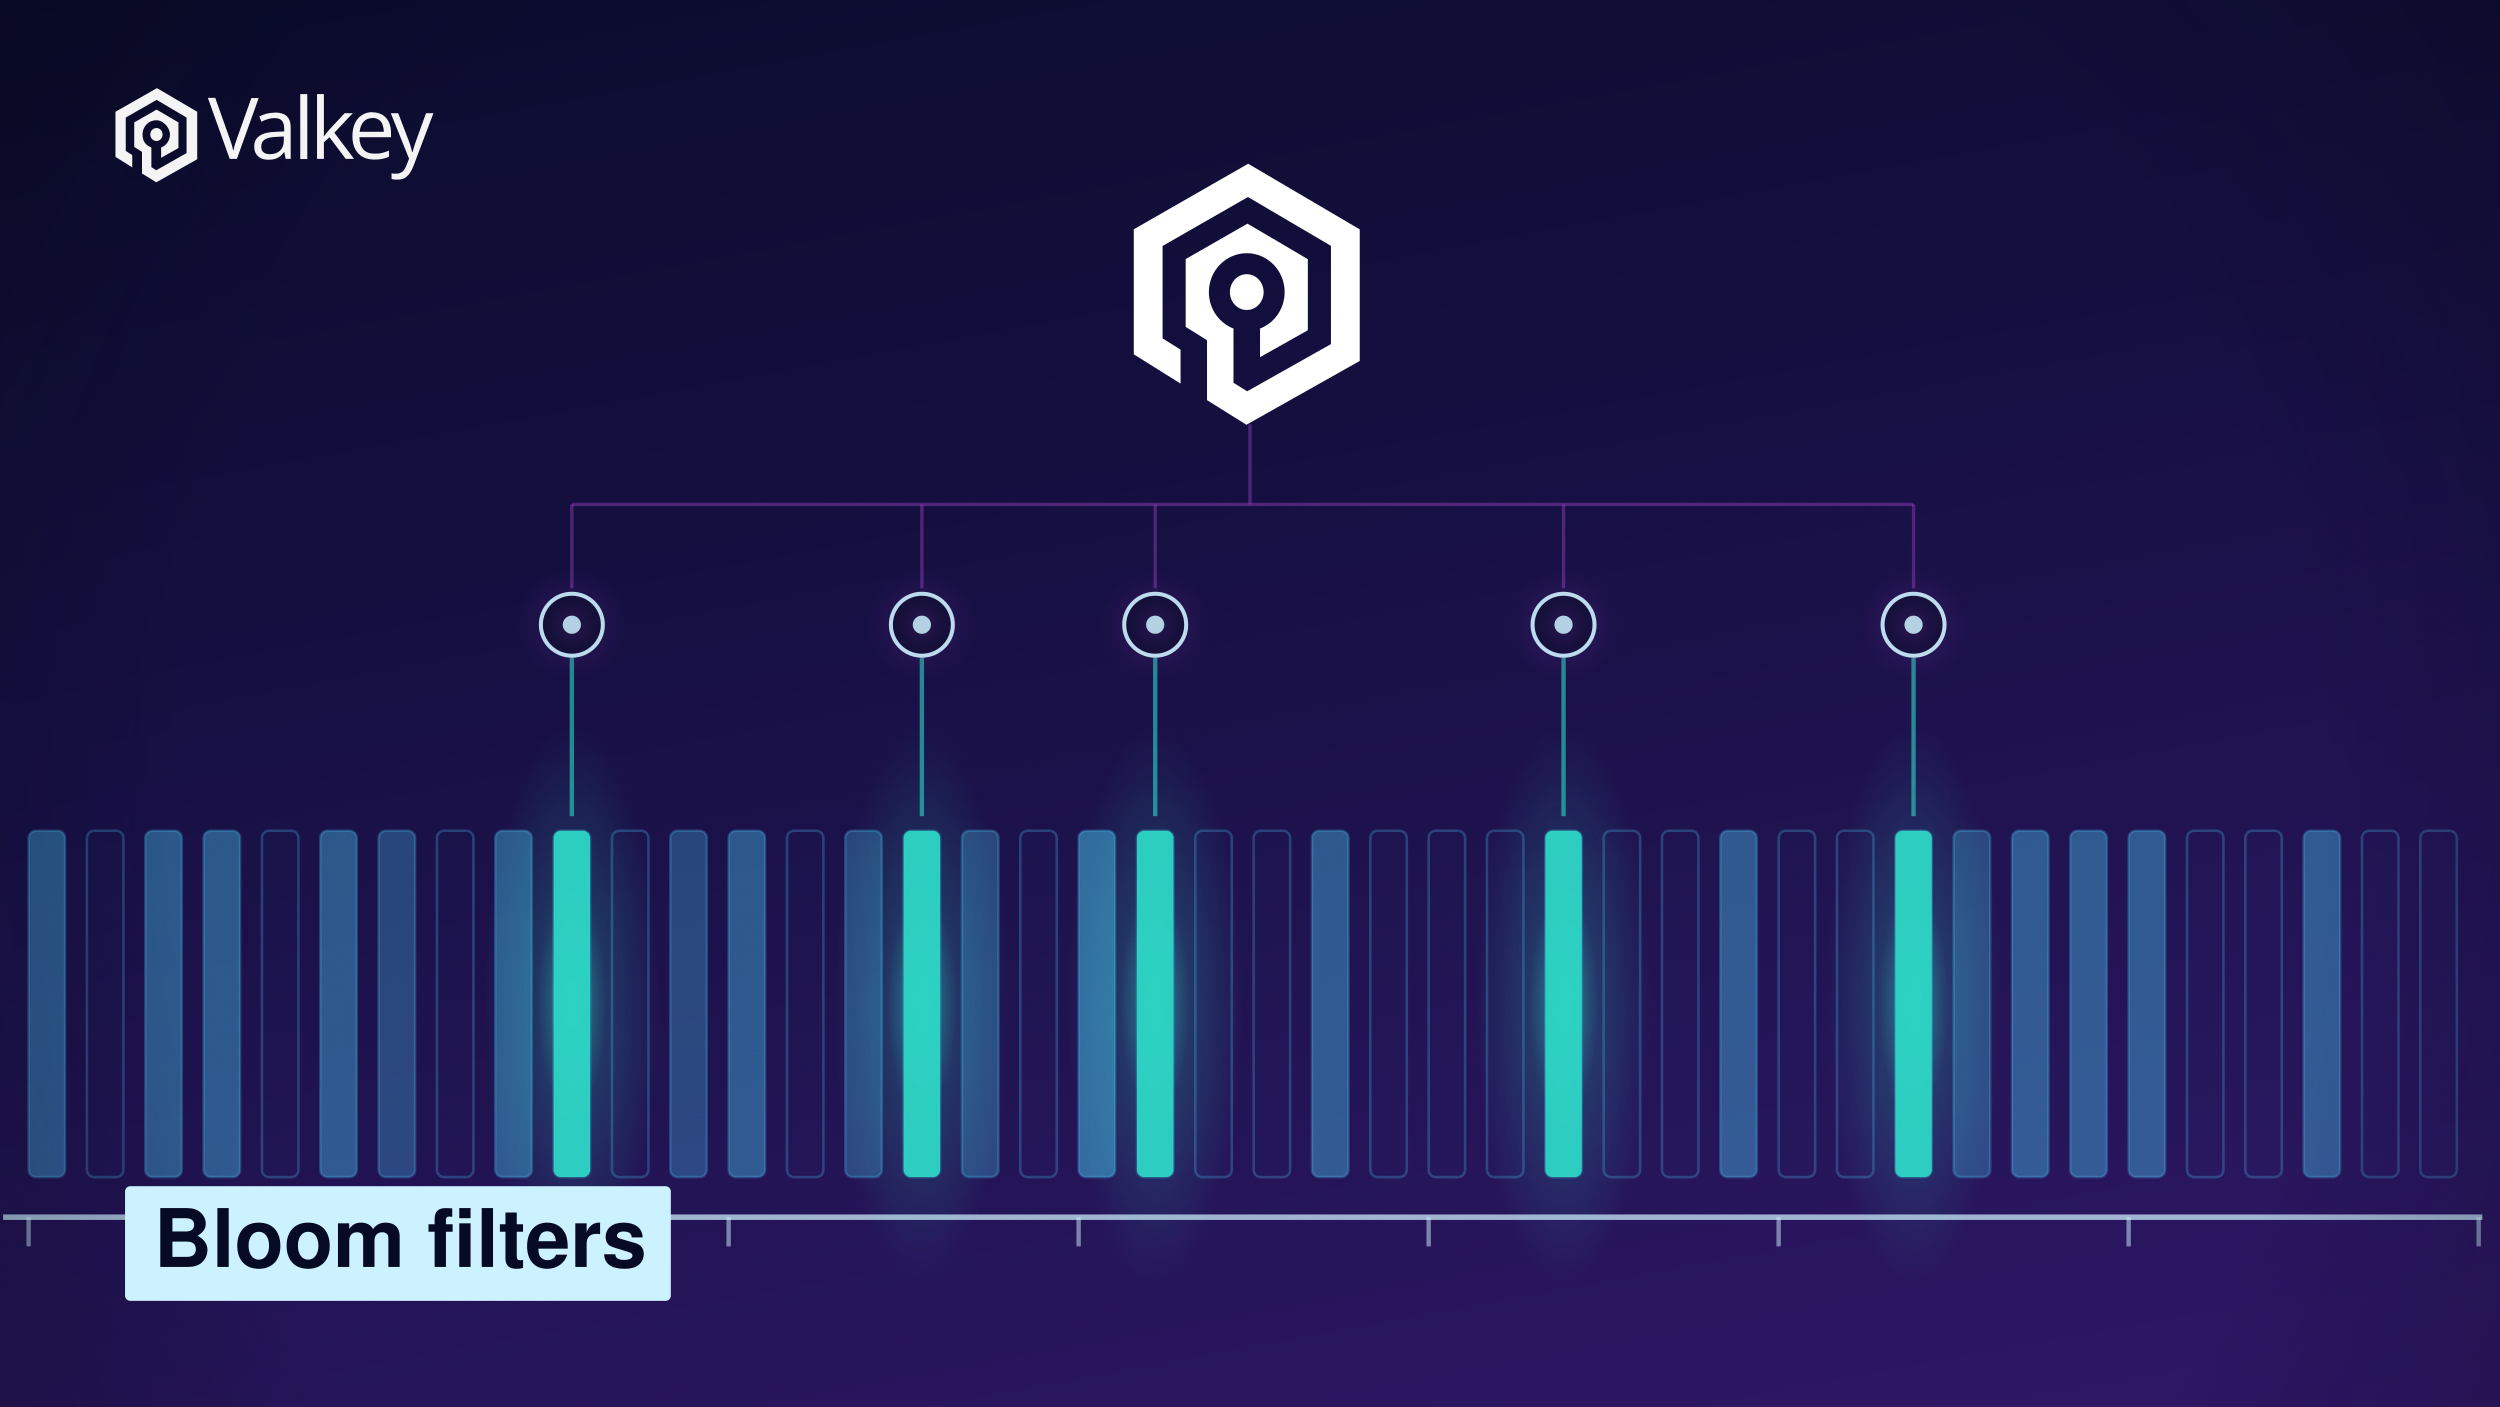
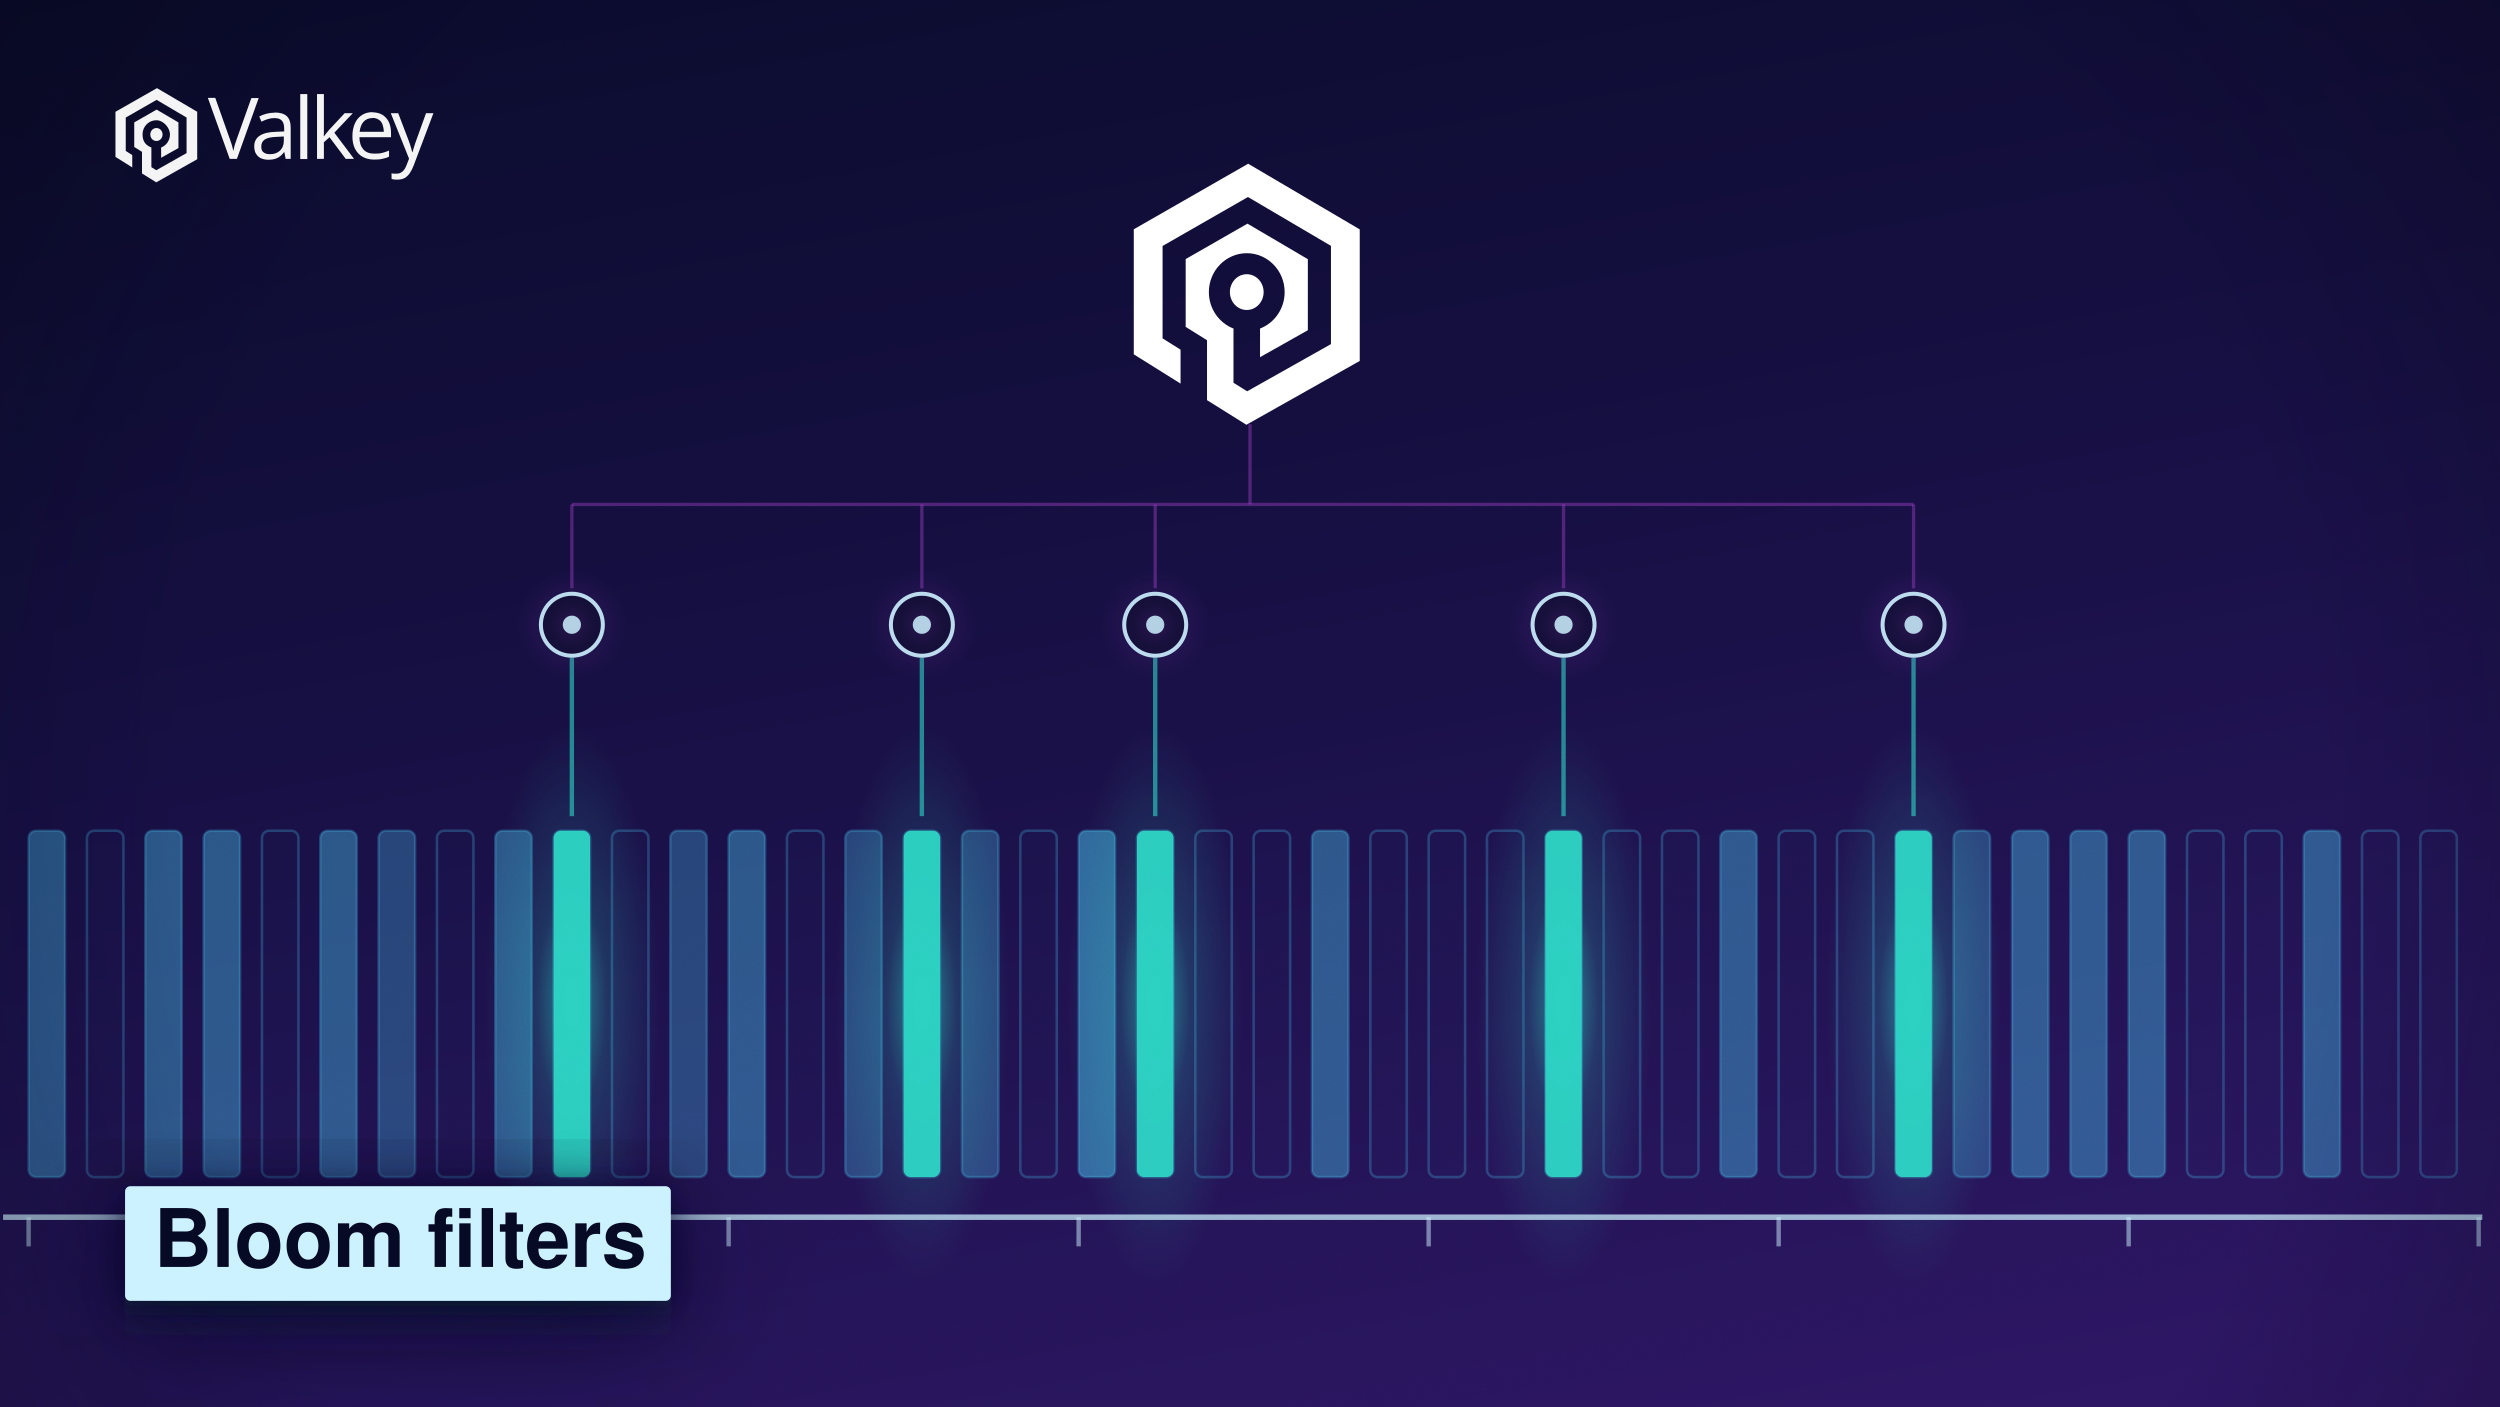
<svg xmlns="http://www.w3.org/2000/svg" width="1920" height="1080" viewBox="274.3 89.3 1371.4 771.4">
  <defs>
    <linearGradient id="sky" x1="0" y1="0" x2="0.32" y2="1">
      <stop offset="0" stop-color="#060A24" />
      <stop offset="0.48" stop-color="#171043" />
      <stop offset="1" stop-color="#301868" />
    </linearGradient>
    <radialGradient id="vignette" gradientUnits="userSpaceOnUse" cx="960" cy="540" r="1180">
      <stop offset="0.5" stop-color="#03040F" stop-opacity="0" />
      <stop offset="1" stop-color="#03040F" stop-opacity="0.8" />
    </radialGradient>
    <radialGradient id="scrim">
      <stop offset="0" stop-color="#060A24" stop-opacity="0.72" />
      <stop offset="0.6" stop-color="#060A24" stop-opacity="0.45" />
      <stop offset="1" stop-color="#060A24" stop-opacity="0" />
    </radialGradient>
    <filter id="grain" x="0" y="0" width="100%" height="100%">
      <feTurbulence type="fractalNoise" baseFrequency="0.85" numOctaves="4" stitchTiles="stitch" />
      <feColorMatrix type="saturate" values="0" />
    </filter>
    <radialGradient id="h-cyan">
      <stop offset="0" stop-color="#46BDE9" stop-opacity="0.75" />
      <stop offset="0.4" stop-color="#46BDE9" stop-opacity="0.22" />
      <stop offset="1" stop-color="#46BDE9" stop-opacity="0" />
    </radialGradient>
    <radialGradient id="h-ice">
      <stop offset="0" stop-color="#CCF1FF" stop-opacity="0.75" />
      <stop offset="0.4" stop-color="#CCF1FF" stop-opacity="0.22" />
      <stop offset="1" stop-color="#CCF1FF" stop-opacity="0" />
    </radialGradient>
    <radialGradient id="h-mint">
      <stop offset="0" stop-color="#2CD5C4" stop-opacity="0.75" />
      <stop offset="0.4" stop-color="#2CD5C4" stop-opacity="0.22" />
      <stop offset="1" stop-color="#2CD5C4" stop-opacity="0" />
    </radialGradient>
    <radialGradient id="h-coral">
      <stop offset="0" stop-color="#F65275" stop-opacity="0.75" />
      <stop offset="0.4" stop-color="#F65275" stop-opacity="0.22" />
      <stop offset="1" stop-color="#F65275" stop-opacity="0" />
    </radialGradient>
    <radialGradient id="h-violet">
      <stop offset="0" stop-color="#963CBD" stop-opacity="0.75" />
      <stop offset="0.4" stop-color="#963CBD" stop-opacity="0.22" />
      <stop offset="1" stop-color="#963CBD" stop-opacity="0" />
    </radialGradient>
    <radialGradient id="h-gold">
      <stop offset="0" stop-color="#FFB81C" stop-opacity="0.75" />
      <stop offset="0.4" stop-color="#FFB81C" stop-opacity="0.22" />
      <stop offset="1" stop-color="#FFB81C" stop-opacity="0" />
    </radialGradient>
    <filter id="blur3" x="-70%" y="-70%" width="240%" height="240%">
      <feGaussianBlur stdDeviation="3" />
    </filter>
    <filter id="blur8" x="-70%" y="-70%" width="240%" height="240%">
      <feGaussianBlur stdDeviation="8" />
    </filter>
    <filter id="blur18" x="-70%" y="-70%" width="240%" height="240%">
      <feGaussianBlur stdDeviation="18" />
    </filter>
    <filter id="blur40" x="-70%" y="-70%" width="240%" height="240%">
      <feGaussianBlur stdDeviation="40" />
    </filter>
  </defs>
  <rect width="1920" height="1080" fill="url(#sky)" />
  <g>
    <rect x="290" y="545" width="20" height="190" rx="4" fill="#00A3E0" fill-opacity="0.05" stroke="#46BDE9" stroke-width="1.4" opacity="0.28" />
    <rect x="322" y="545" width="20" height="190" rx="4" fill="#00A3E0" fill-opacity="0.05" stroke="#46BDE9" stroke-width="1.4" opacity="0.28" />
    <rect x="354" y="545" width="20" height="190" rx="4" fill="#00A3E0" fill-opacity="0.05" stroke="#46BDE9" stroke-width="1.4" opacity="0.28" />
    <rect x="386" y="545" width="20" height="190" rx="4" fill="#00A3E0" fill-opacity="0.05" stroke="#46BDE9" stroke-width="1.4" opacity="0.28" />
    <rect x="418" y="545" width="20" height="190" rx="4" fill="#00A3E0" fill-opacity="0.05" stroke="#46BDE9" stroke-width="1.4" opacity="0.28" />
    <rect x="450" y="545" width="20" height="190" rx="4" fill="#00A3E0" fill-opacity="0.05" stroke="#46BDE9" stroke-width="1.4" opacity="0.28" />
    <rect x="482" y="545" width="20" height="190" rx="4" fill="#00A3E0" fill-opacity="0.05" stroke="#46BDE9" stroke-width="1.4" opacity="0.28" />
    <rect x="514" y="545" width="20" height="190" rx="4" fill="#00A3E0" fill-opacity="0.05" stroke="#46BDE9" stroke-width="1.4" opacity="0.28" />
    <rect x="546" y="545" width="20" height="190" rx="4" fill="#00A3E0" fill-opacity="0.05" stroke="#46BDE9" stroke-width="1.4" opacity="0.28" />
    <rect x="578" y="545" width="20" height="190" rx="4" fill="#00A3E0" fill-opacity="0.05" stroke="#46BDE9" stroke-width="1.4" opacity="0.28" />
    <rect x="610" y="545" width="20" height="190" rx="4" fill="#00A3E0" fill-opacity="0.05" stroke="#46BDE9" stroke-width="1.4" opacity="0.28" />
    <rect x="642" y="545" width="20" height="190" rx="4" fill="#00A3E0" fill-opacity="0.05" stroke="#46BDE9" stroke-width="1.4" opacity="0.28" />
    <rect x="674" y="545" width="20" height="190" rx="4" fill="#00A3E0" fill-opacity="0.05" stroke="#46BDE9" stroke-width="1.4" opacity="0.28" />
    <rect x="706" y="545" width="20" height="190" rx="4" fill="#00A3E0" fill-opacity="0.05" stroke="#46BDE9" stroke-width="1.4" opacity="0.28" />
    <rect x="738" y="545" width="20" height="190" rx="4" fill="#00A3E0" fill-opacity="0.05" stroke="#46BDE9" stroke-width="1.4" opacity="0.28" />
    <rect x="770" y="545" width="20" height="190" rx="4" fill="#00A3E0" fill-opacity="0.05" stroke="#46BDE9" stroke-width="1.4" opacity="0.28" />
    <rect x="802" y="545" width="20" height="190" rx="4" fill="#00A3E0" fill-opacity="0.05" stroke="#46BDE9" stroke-width="1.4" opacity="0.28" />
    <rect x="834" y="545" width="20" height="190" rx="4" fill="#00A3E0" fill-opacity="0.05" stroke="#46BDE9" stroke-width="1.4" opacity="0.28" />
    <rect x="866" y="545" width="20" height="190" rx="4" fill="#00A3E0" fill-opacity="0.05" stroke="#46BDE9" stroke-width="1.4" opacity="0.28" />
    <rect x="898" y="545" width="20" height="190" rx="4" fill="#00A3E0" fill-opacity="0.05" stroke="#46BDE9" stroke-width="1.4" opacity="0.28" />
    <rect x="930" y="545" width="20" height="190" rx="4" fill="#00A3E0" fill-opacity="0.05" stroke="#46BDE9" stroke-width="1.4" opacity="0.28" />
    <rect x="962" y="545" width="20" height="190" rx="4" fill="#00A3E0" fill-opacity="0.05" stroke="#46BDE9" stroke-width="1.4" opacity="0.28" />
    <rect x="994" y="545" width="20" height="190" rx="4" fill="#00A3E0" fill-opacity="0.05" stroke="#46BDE9" stroke-width="1.4" opacity="0.28" />
    <rect x="1026" y="545" width="20" height="190" rx="4" fill="#00A3E0" fill-opacity="0.05" stroke="#46BDE9" stroke-width="1.4" opacity="0.28" />
    <rect x="1058" y="545" width="20" height="190" rx="4" fill="#00A3E0" fill-opacity="0.05" stroke="#46BDE9" stroke-width="1.4" opacity="0.28" />
    <rect x="1090" y="545" width="20" height="190" rx="4" fill="#00A3E0" fill-opacity="0.05" stroke="#46BDE9" stroke-width="1.4" opacity="0.28" />
    <rect x="1122" y="545" width="20" height="190" rx="4" fill="#00A3E0" fill-opacity="0.05" stroke="#46BDE9" stroke-width="1.4" opacity="0.28" />
    <rect x="1154" y="545" width="20" height="190" rx="4" fill="#00A3E0" fill-opacity="0.05" stroke="#46BDE9" stroke-width="1.4" opacity="0.28" />
    <rect x="1186" y="545" width="20" height="190" rx="4" fill="#00A3E0" fill-opacity="0.05" stroke="#46BDE9" stroke-width="1.4" opacity="0.28" />
    <rect x="1218" y="545" width="20" height="190" rx="4" fill="#00A3E0" fill-opacity="0.05" stroke="#46BDE9" stroke-width="1.4" opacity="0.28" />
    <rect x="1250" y="545" width="20" height="190" rx="4" fill="#00A3E0" fill-opacity="0.05" stroke="#46BDE9" stroke-width="1.4" opacity="0.28" />
    <rect x="1282" y="545" width="20" height="190" rx="4" fill="#00A3E0" fill-opacity="0.05" stroke="#46BDE9" stroke-width="1.4" opacity="0.28" />
    <rect x="1314" y="545" width="20" height="190" rx="4" fill="#00A3E0" fill-opacity="0.05" stroke="#46BDE9" stroke-width="1.4" opacity="0.28" />
    <rect x="1346" y="545" width="20" height="190" rx="4" fill="#00A3E0" fill-opacity="0.05" stroke="#46BDE9" stroke-width="1.4" opacity="0.28" />
    <rect x="1378" y="545" width="20" height="190" rx="4" fill="#00A3E0" fill-opacity="0.05" stroke="#46BDE9" stroke-width="1.4" opacity="0.28" />
    <rect x="1410" y="545" width="20" height="190" rx="4" fill="#00A3E0" fill-opacity="0.05" stroke="#46BDE9" stroke-width="1.4" opacity="0.28" />
    <rect x="1442" y="545" width="20" height="190" rx="4" fill="#00A3E0" fill-opacity="0.05" stroke="#46BDE9" stroke-width="1.4" opacity="0.28" />
    <rect x="1474" y="545" width="20" height="190" rx="4" fill="#00A3E0" fill-opacity="0.05" stroke="#46BDE9" stroke-width="1.4" opacity="0.28" />
    <rect x="1506" y="545" width="20" height="190" rx="4" fill="#00A3E0" fill-opacity="0.05" stroke="#46BDE9" stroke-width="1.4" opacity="0.28" />
    <rect x="1538" y="545" width="20" height="190" rx="4" fill="#00A3E0" fill-opacity="0.05" stroke="#46BDE9" stroke-width="1.4" opacity="0.28" />
    <rect x="1570" y="545" width="20" height="190" rx="4" fill="#00A3E0" fill-opacity="0.05" stroke="#46BDE9" stroke-width="1.4" opacity="0.28" />
    <rect x="1602" y="545" width="20" height="190" rx="4" fill="#00A3E0" fill-opacity="0.05" stroke="#46BDE9" stroke-width="1.4" opacity="0.28" />
  </g>
  <g>
    <rect x="290" y="545" width="20" height="190" rx="4" fill="#46BDE9" opacity="0.4" />
    <rect x="354" y="545" width="20" height="190" rx="4" fill="#46BDE9" opacity="0.4" />
    <rect x="386" y="545" width="20" height="190" rx="4" fill="#46BDE9" opacity="0.4" />
    <rect x="450" y="545" width="20" height="190" rx="4" fill="#46BDE9" opacity="0.4" />
    <rect x="482" y="545" width="20" height="190" rx="4" fill="#46BDE9" opacity="0.3" />
    <rect x="546" y="545" width="20" height="190" rx="4" fill="#46BDE9" opacity="0.4" />
    <rect x="642" y="545" width="20" height="190" rx="4" fill="#46BDE9" opacity="0.3" />
    <rect x="674" y="545" width="20" height="190" rx="4" fill="#46BDE9" opacity="0.4" />
    <rect x="738" y="545" width="20" height="190" rx="4" fill="#46BDE9" opacity="0.3" />
    <rect x="802" y="545" width="20" height="190" rx="4" fill="#46BDE9" opacity="0.3" />
    <rect x="866" y="545" width="20" height="190" rx="4" fill="#46BDE9" opacity="0.5" />
    <rect x="994" y="545" width="20" height="190" rx="4" fill="#46BDE9" opacity="0.4" />
    <rect x="1218" y="545" width="20" height="190" rx="4" fill="#46BDE9" opacity="0.4" />
    <rect x="1346" y="545" width="20" height="190" rx="4" fill="#46BDE9" opacity="0.3" />
    <rect x="1378" y="545" width="20" height="190" rx="4" fill="#46BDE9" opacity="0.4" />
    <rect x="1410" y="545" width="20" height="190" rx="4" fill="#46BDE9" opacity="0.4" />
    <rect x="1442" y="545" width="20" height="190" rx="4" fill="#46BDE9" opacity="0.4" />
    <rect x="1538" y="545" width="20" height="190" rx="4" fill="#46BDE9" opacity="0.4" />
  </g>
  <g>
    <line x1="960" y1="322" x2="960" y2="366" stroke="#963CBD" stroke-width="1.8" opacity="0.45" />
    <line x1="588" y1="366" x2="1324" y2="366" stroke="#963CBD" stroke-width="1.8" opacity="0.45" />
  </g>
  <g>
    <line x1="588" y1="366" x2="588" y2="412" stroke="#963CBD" stroke-width="1.8" opacity="0.45" />
    <line x1="780" y1="366" x2="780" y2="412" stroke="#963CBD" stroke-width="1.8" opacity="0.45" />
    <line x1="908" y1="366" x2="908" y2="412" stroke="#963CBD" stroke-width="1.8" opacity="0.45" />
    <line x1="1132" y1="366" x2="1132" y2="412" stroke="#963CBD" stroke-width="1.8" opacity="0.45" />
    <line x1="1324" y1="366" x2="1324" y2="412" stroke="#963CBD" stroke-width="1.8" opacity="0.45" />
  </g>
  <g>
    <line x1="588" y1="450" x2="588" y2="537" stroke="#2CD5C4" stroke-width="2.4" opacity="0.6" />
    <line x1="780" y1="450" x2="780" y2="537" stroke="#2CD5C4" stroke-width="2.4" opacity="0.6" />
    <line x1="908" y1="450" x2="908" y2="537" stroke="#2CD5C4" stroke-width="2.4" opacity="0.6" />
    <line x1="1132" y1="450" x2="1132" y2="537" stroke="#2CD5C4" stroke-width="2.4" opacity="0.6" />
    <line x1="1324" y1="450" x2="1324" y2="537" stroke="#2CD5C4" stroke-width="2.4" opacity="0.6" />
  </g>
  <g>
    <ellipse cx="588" cy="640" rx="48" ry="152" fill="url(#h-mint)" opacity="0.8" />
    <rect x="578" y="545" width="20" height="190" rx="4" fill="#2CD5C4" opacity="0.95" />
    <ellipse cx="780" cy="640" rx="48" ry="152" fill="url(#h-mint)" opacity="0.8" />
    <rect x="770" y="545" width="20" height="190" rx="4" fill="#2CD5C4" opacity="0.95" />
    <ellipse cx="908" cy="640" rx="48" ry="152" fill="url(#h-mint)" opacity="0.8" />
    <rect x="898" y="545" width="20" height="190" rx="4" fill="#2CD5C4" opacity="0.95" />
    <ellipse cx="1132" cy="640" rx="48" ry="152" fill="url(#h-mint)" opacity="0.8" />
    <rect x="1122" y="545" width="20" height="190" rx="4" fill="#2CD5C4" opacity="0.95" />
    <ellipse cx="1324" cy="640" rx="48" ry="152" fill="url(#h-mint)" opacity="0.8" />
    <rect x="1314" y="545" width="20" height="190" rx="4" fill="#2CD5C4" opacity="0.95" />
  </g>
  <g>
    <circle cx="588" cy="432" r="30" fill="url(#h-violet)" opacity="0.55" />
    <circle cx="588" cy="432" r="17" fill="#060A24" fill-opacity="0.55" stroke="#CCF1FF" stroke-width="2.2" opacity="0.9" />
    <circle cx="588" cy="432" r="5" fill="#CCF1FF" opacity="0.85" />
    <circle cx="780" cy="432" r="30" fill="url(#h-violet)" opacity="0.55" />
    <circle cx="780" cy="432" r="17" fill="#060A24" fill-opacity="0.55" stroke="#CCF1FF" stroke-width="2.2" opacity="0.9" />
    <circle cx="780" cy="432" r="5" fill="#CCF1FF" opacity="0.85" />
    <circle cx="908" cy="432" r="30" fill="url(#h-violet)" opacity="0.55" />
    <circle cx="908" cy="432" r="17" fill="#060A24" fill-opacity="0.55" stroke="#CCF1FF" stroke-width="2.2" opacity="0.9" />
    <circle cx="908" cy="432" r="5" fill="#CCF1FF" opacity="0.85" />
    <circle cx="1132" cy="432" r="30" fill="url(#h-violet)" opacity="0.55" />
    <circle cx="1132" cy="432" r="17" fill="#060A24" fill-opacity="0.55" stroke="#CCF1FF" stroke-width="2.2" opacity="0.9" />
    <circle cx="1132" cy="432" r="5" fill="#CCF1FF" opacity="0.85" />
    <circle cx="1324" cy="432" r="30" fill="url(#h-violet)" opacity="0.55" />
    <circle cx="1324" cy="432" r="17" fill="#060A24" fill-opacity="0.55" stroke="#CCF1FF" stroke-width="2.2" opacity="0.9" />
    <circle cx="1324" cy="432" r="5" fill="#CCF1FF" opacity="0.85" />
  </g>
  <line x1="276" y1="757" x2="1636" y2="757" stroke="#CCF1FF" stroke-width="3" opacity="0.72" />
  <g>
    <line x1="290" y1="757" x2="290" y2="773" stroke="#CCF1FF" stroke-width="2.4" opacity="0.5" />
    <line x1="482" y1="757" x2="482" y2="773" stroke="#CCF1FF" stroke-width="2.4" opacity="0.5" />
    <line x1="674" y1="757" x2="674" y2="773" stroke="#CCF1FF" stroke-width="2.4" opacity="0.5" />
    <line x1="866" y1="757" x2="866" y2="773" stroke="#CCF1FF" stroke-width="2.4" opacity="0.5" />
    <line x1="1058" y1="757" x2="1058" y2="773" stroke="#CCF1FF" stroke-width="2.4" opacity="0.5" />
    <line x1="1250" y1="757" x2="1250" y2="773" stroke="#CCF1FF" stroke-width="2.4" opacity="0.5" />
    <line x1="1442" y1="757" x2="1442" y2="773" stroke="#CCF1FF" stroke-width="2.4" opacity="0.5" />
    <line x1="1634" y1="757" x2="1634" y2="773" stroke="#CCF1FF" stroke-width="2.4" opacity="0.5" />
  </g>
  <g>
    <g transform="translate(894.2 175) scale(2.0548)">
      <path d="M 13.482 60.695 L 0.998 52.884 L 0.998 19.503 L 31.528 2.001 L 61.318 19.532 L 61.318 54.645 L 31.055 71.689 L 20.548 65.116 L 20.548 51.041 L 20.548 49.12 L 14.852 45.556 L 14.852 27.453 L 31.346 17.997 L 47.464 27.482 L 47.464 46.451 L 34.703 53.638 L 34.703 45.999 C 38.529 44.526 41.274 40.739 41.274 36.27 C 41.274 30.511 36.713 25.884 31.158 25.884 C 25.603 25.884 21.042 30.511 21.042 36.27 C 21.042 40.739 23.787 44.526 27.612 45.999 L 27.612 60.474 L 31.261 62.756 L 53.635 50.155 L 53.635 23.925 L 31.477 10.885 L 8.681 23.954 L 8.681 48.629 L 13.482 51.633 L 13.482 60.695 Z M 31.158 31.498 C 33.672 31.498 35.66 33.664 35.66 36.27 C 35.66 38.877 33.672 41.043 31.158 41.043 C 28.644 41.043 26.656 38.877 26.656 36.27 C 26.656 33.664 28.644 31.498 31.158 31.498 Z" fill="#FFFFFF" fill-rule="evenodd" />
    </g>
  </g>
  <rect width="1920" height="1080" fill="url(#vignette)" />
  <rect width="1920" height="1080" filter="url(#grain)" opacity="0.055" style="mix-blend-mode:overlay" />
  <g opacity="0.95">
    <g transform="translate(331.9 131.7) scale(0.98988)">
      <path d="M15.2,50l-9.4-5.9v-25L28.8,6l22.3,13.1v26.3l-22.7,12.8-7.9-4.9v-12l-4.3-2.7v-13.6l12.4-7.1,12.1,7.1v14.2l-9.6,5.4v-5.7c2.9-1.1,4.9-3.9,4.9-7.3s-3.4-7.8-7.6-7.8-7.6,3.5-7.6,7.8,2.1,6.2,4.9,7.3v10.9l2.7,1.7,16.8-9.5v-19.7l-16.6-9.8-17.1,9.8v18.5l3.6,2.3v6.8ZM28.5,28.1c1.9,0,3.4,1.6,3.4,3.6s-1.5,3.6-3.4,3.6-3.4-1.6-3.4-3.6,1.5-3.6,3.4-3.6Z" fill="#FFFFFF" fill-rule="evenodd" />
      <path d="M85.2,11.4l-12.1,33.8h-4l-12.1-33.8h4.1l7.9,22.3c.3.9.6,1.8.9,2.6.3.8.5,1.6.7,2.4.2.8.4,1.5.5,2.2.2-.7.3-1.4.5-2.2.2-.8.4-1.6.7-2.4.3-.8.6-1.7.9-2.6l7.9-22.2h4.2Z" fill="#FFFFFF" />
      <path d="M94,19.5c3,0,5.3.7,6.7,2,1.5,1.4,2.2,3.5,2.2,6.5v17.2h-2.8l-.7-3.7h-.2c-.7.9-1.4,1.7-2.2,2.3-.8.6-1.7,1.1-2.7,1.4-1,.3-2.2.5-3.7.5s-2.9-.3-4.1-.8c-1.2-.5-2.1-1.4-2.8-2.5-.7-1.1-1-2.5-1-4.2,0-2.5,1-4.5,3-5.8,2-1.4,5.1-2.1,9.2-2.2l4.4-.2v-1.5c0-2.2-.5-3.7-1.4-4.6-.9-.9-2.3-1.3-4-1.3-1.3,0-2.6.2-3.8.6-1.2.4-2.3.8-3.4,1.4l-1.2-2.9c1.1-.6,2.5-1.1,3.9-1.5,1.5-.4,3-.6,4.7-.6h0ZM99.1,32.8l-3.9.2c-3.2.1-5.4.6-6.7,1.5s-1.9,2.2-1.9,3.9.4,2.5,1.3,3.2c.9.7,2,1,3.5,1,2.3,0,4.1-.6,5.5-1.9s2.2-3.1,2.2-5.6v-2.3Z" fill="#FFFFFF" />
      <path d="M112.1,45.3h-3.9V9.3h3.9v36Z" fill="#FFFFFF" />
      <path d="M121.3,9.3v18.7c0,.6,0,1.4,0,2.3,0,.9,0,1.7-.1,2.3h.2c.3-.4.8-1,1.4-1.8.6-.8,1.2-1.4,1.6-1.9l8.4-9h4.5l-10.2,10.8,10.9,14.5h-4.6l-9-12-3.1,2.8v9.2h-3.8V9.3h3.8Z" fill="#FFFFFF" />
      <path d="M148.2,19.4c2.2,0,4,.5,5.6,1.4,1.5,1,2.7,2.3,3.5,4,.8,1.7,1.2,3.7,1.2,6v2.4h-17.5c0,3,.8,5.2,2.2,6.8s3.5,2.3,6.1,2.3,3-.1,4.3-.4c1.2-.3,2.5-.7,3.8-1.3v3.4c-1.3.6-2.6,1-3.8,1.2-1.2.3-2.7.4-4.4.4-2.4,0-4.6-.5-6.4-1.5-1.8-1-3.2-2.5-4.2-4.4-1-1.9-1.5-4.3-1.5-7.1,0-2.7.5-5.1,1.4-7.1.9-2,2.2-3.5,3.9-4.6,1.7-1.1,3.7-1.6,5.9-1.6h0ZM148.2,22.6c-2.1,0-3.7.7-4.9,2-1.2,1.3-1.9,3.2-2.2,5.6h13.4c0-1.5-.3-2.8-.7-4-.4-1.2-1.1-2.1-2.1-2.7-.9-.6-2.1-1-3.6-1Z" fill="#FFFFFF" />
      <path d="M158.4,19.9h4.1l5.6,14.7c.3.9.6,1.7.9,2.5.3.8.5,1.5.7,2.3.2.7.4,1.4.5,2.1h.2c.2-.8.5-1.8.9-3,.4-1.3.8-2.6,1.3-3.9l5.3-14.7h4.1l-11,29.1c-.6,1.6-1.3,2.9-2.1,4.1-.8,1.2-1.7,2-2.8,2.7-1.1.6-2.5.9-4,.9s-1.4,0-1.9-.1c-.6,0-1-.2-1.4-.3v-3.1c.3,0,.7.1,1.2.2.5,0,1,0,1.5,0,1,0,1.8-.2,2.5-.6.7-.4,1.3-.9,1.8-1.6.5-.7.9-1.5,1.3-2.5l1.4-3.6-10.2-25.4Z" fill="#FFFFFF" />
    </g>
  </g>
  <g>
+     <rect x="342.9" y="758.6" width="299.4" height="62.9" rx="2.9" fill="#060A24" opacity="0.55" filter="url(#blur40)" />
+     <rect x="342.9" y="747.1" width="299.4" height="62.9" rx="2.9" fill="#060A24" opacity="0.5" filter="url(#blur18)" />
+     <rect x="342.9" y="742.9" width="299.4" height="62.9" rx="2.9" fill="#060A24" opacity="0.55" filter="url(#blur8)" />
    <rect x="342.9" y="740" width="299.4" height="62.9" rx="2.9" fill="#CCF1FF" />
    <text x="358.6" y="784.3" fill="#060A24" font-family="Helvetica Neue, Helvetica, Arial, sans-serif" font-size="44.3" font-weight="600">Bloom filters</text>
  </g>
</svg>
